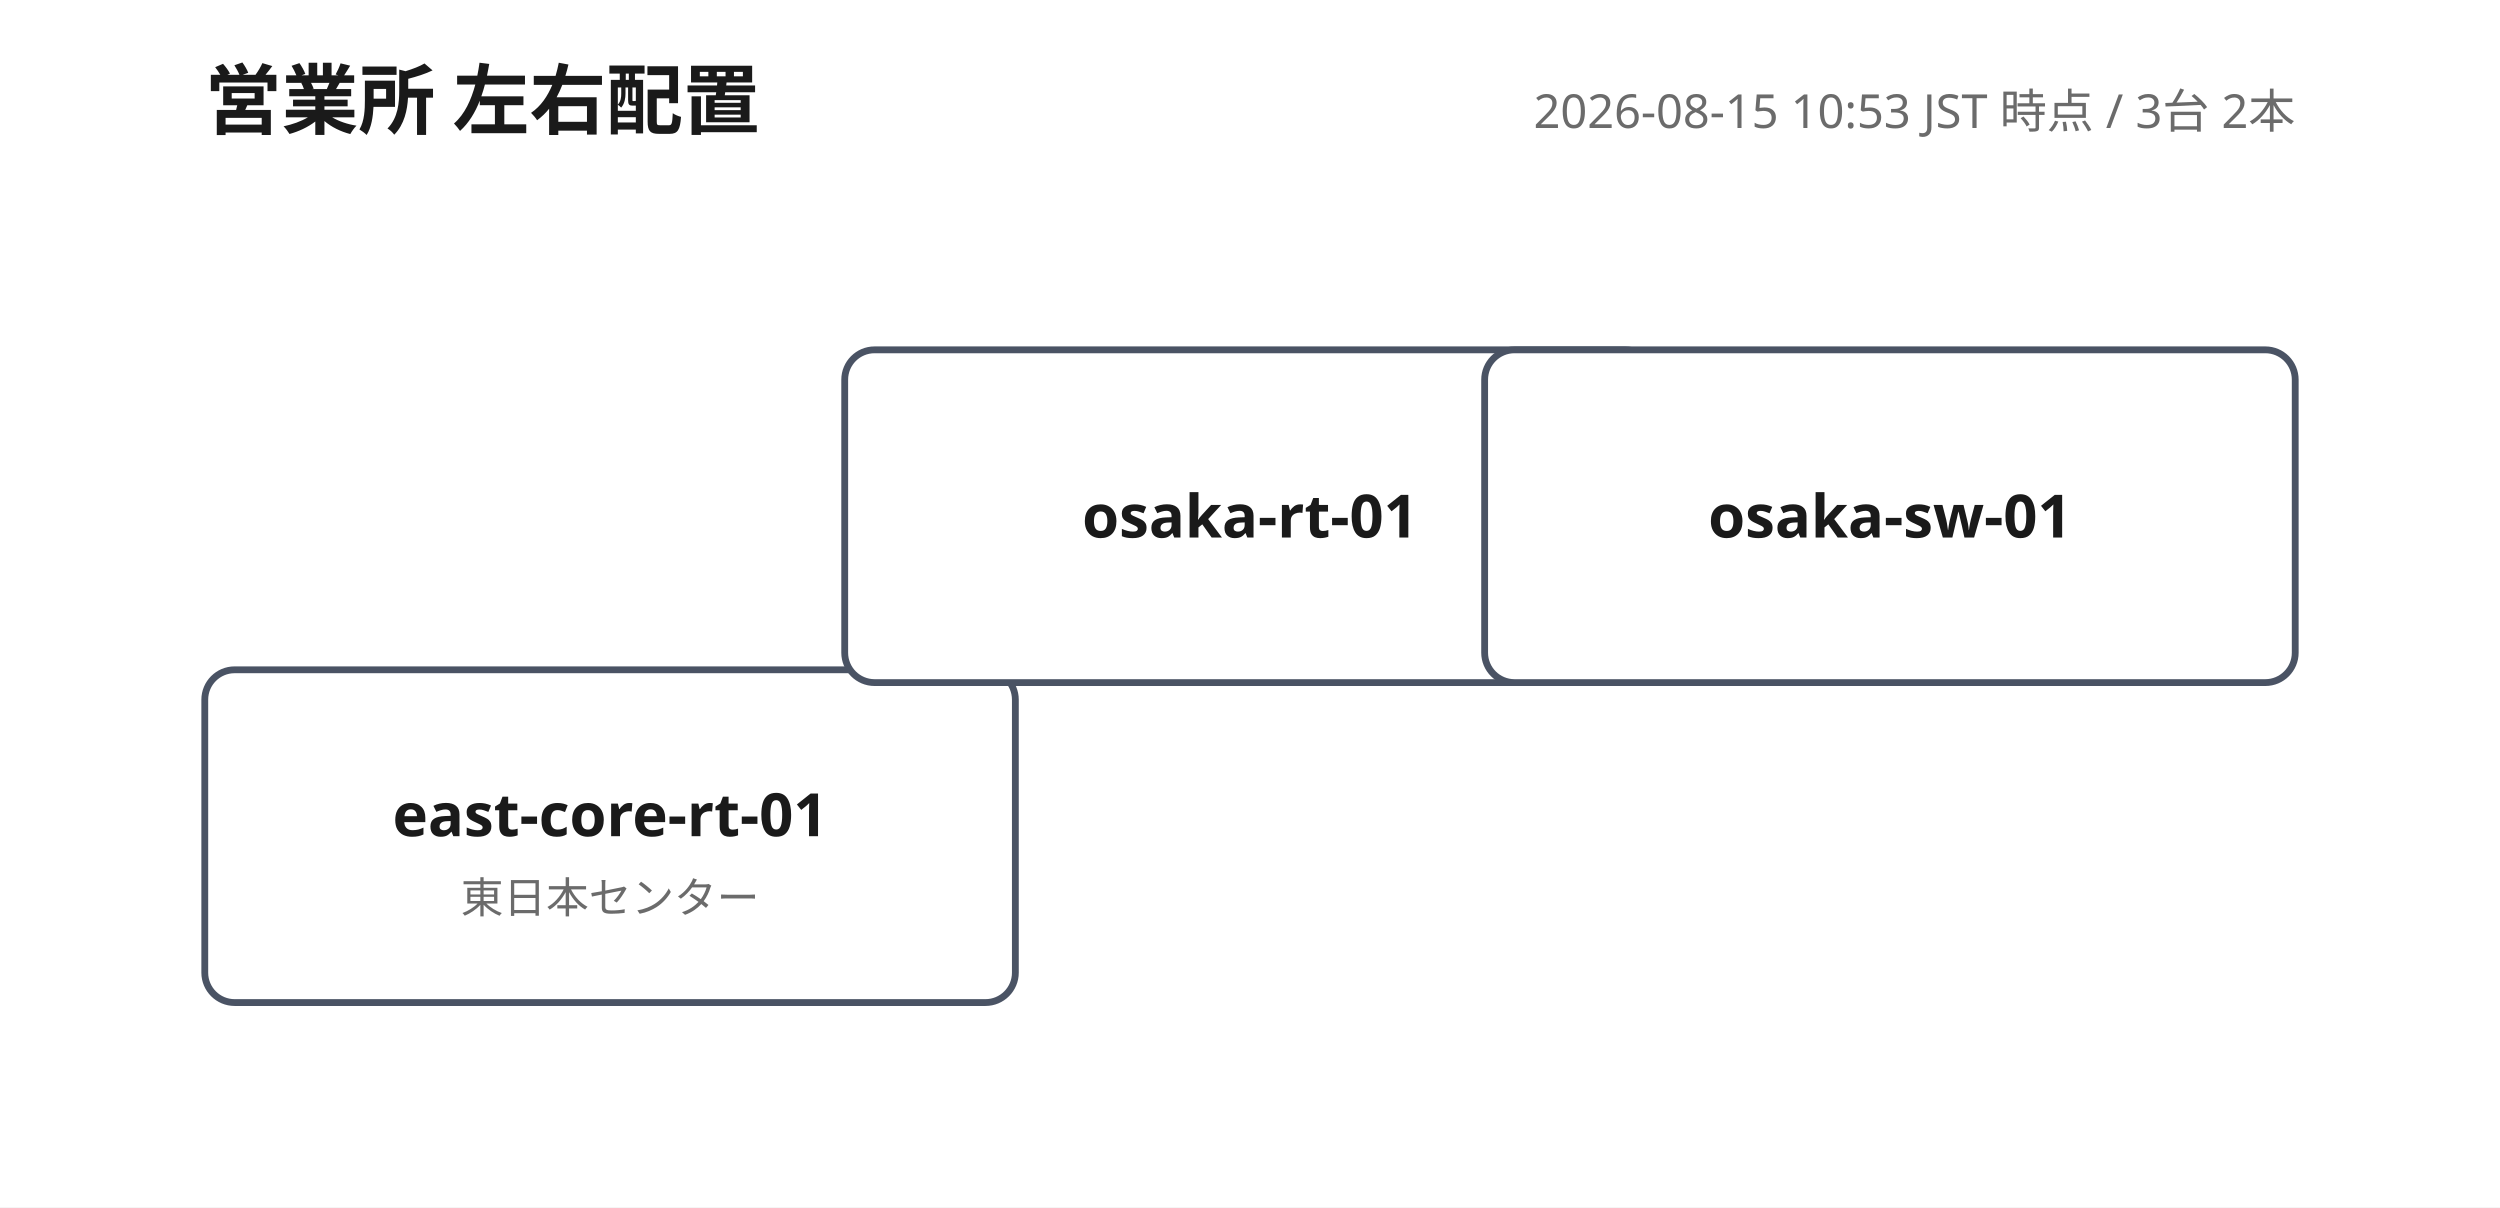
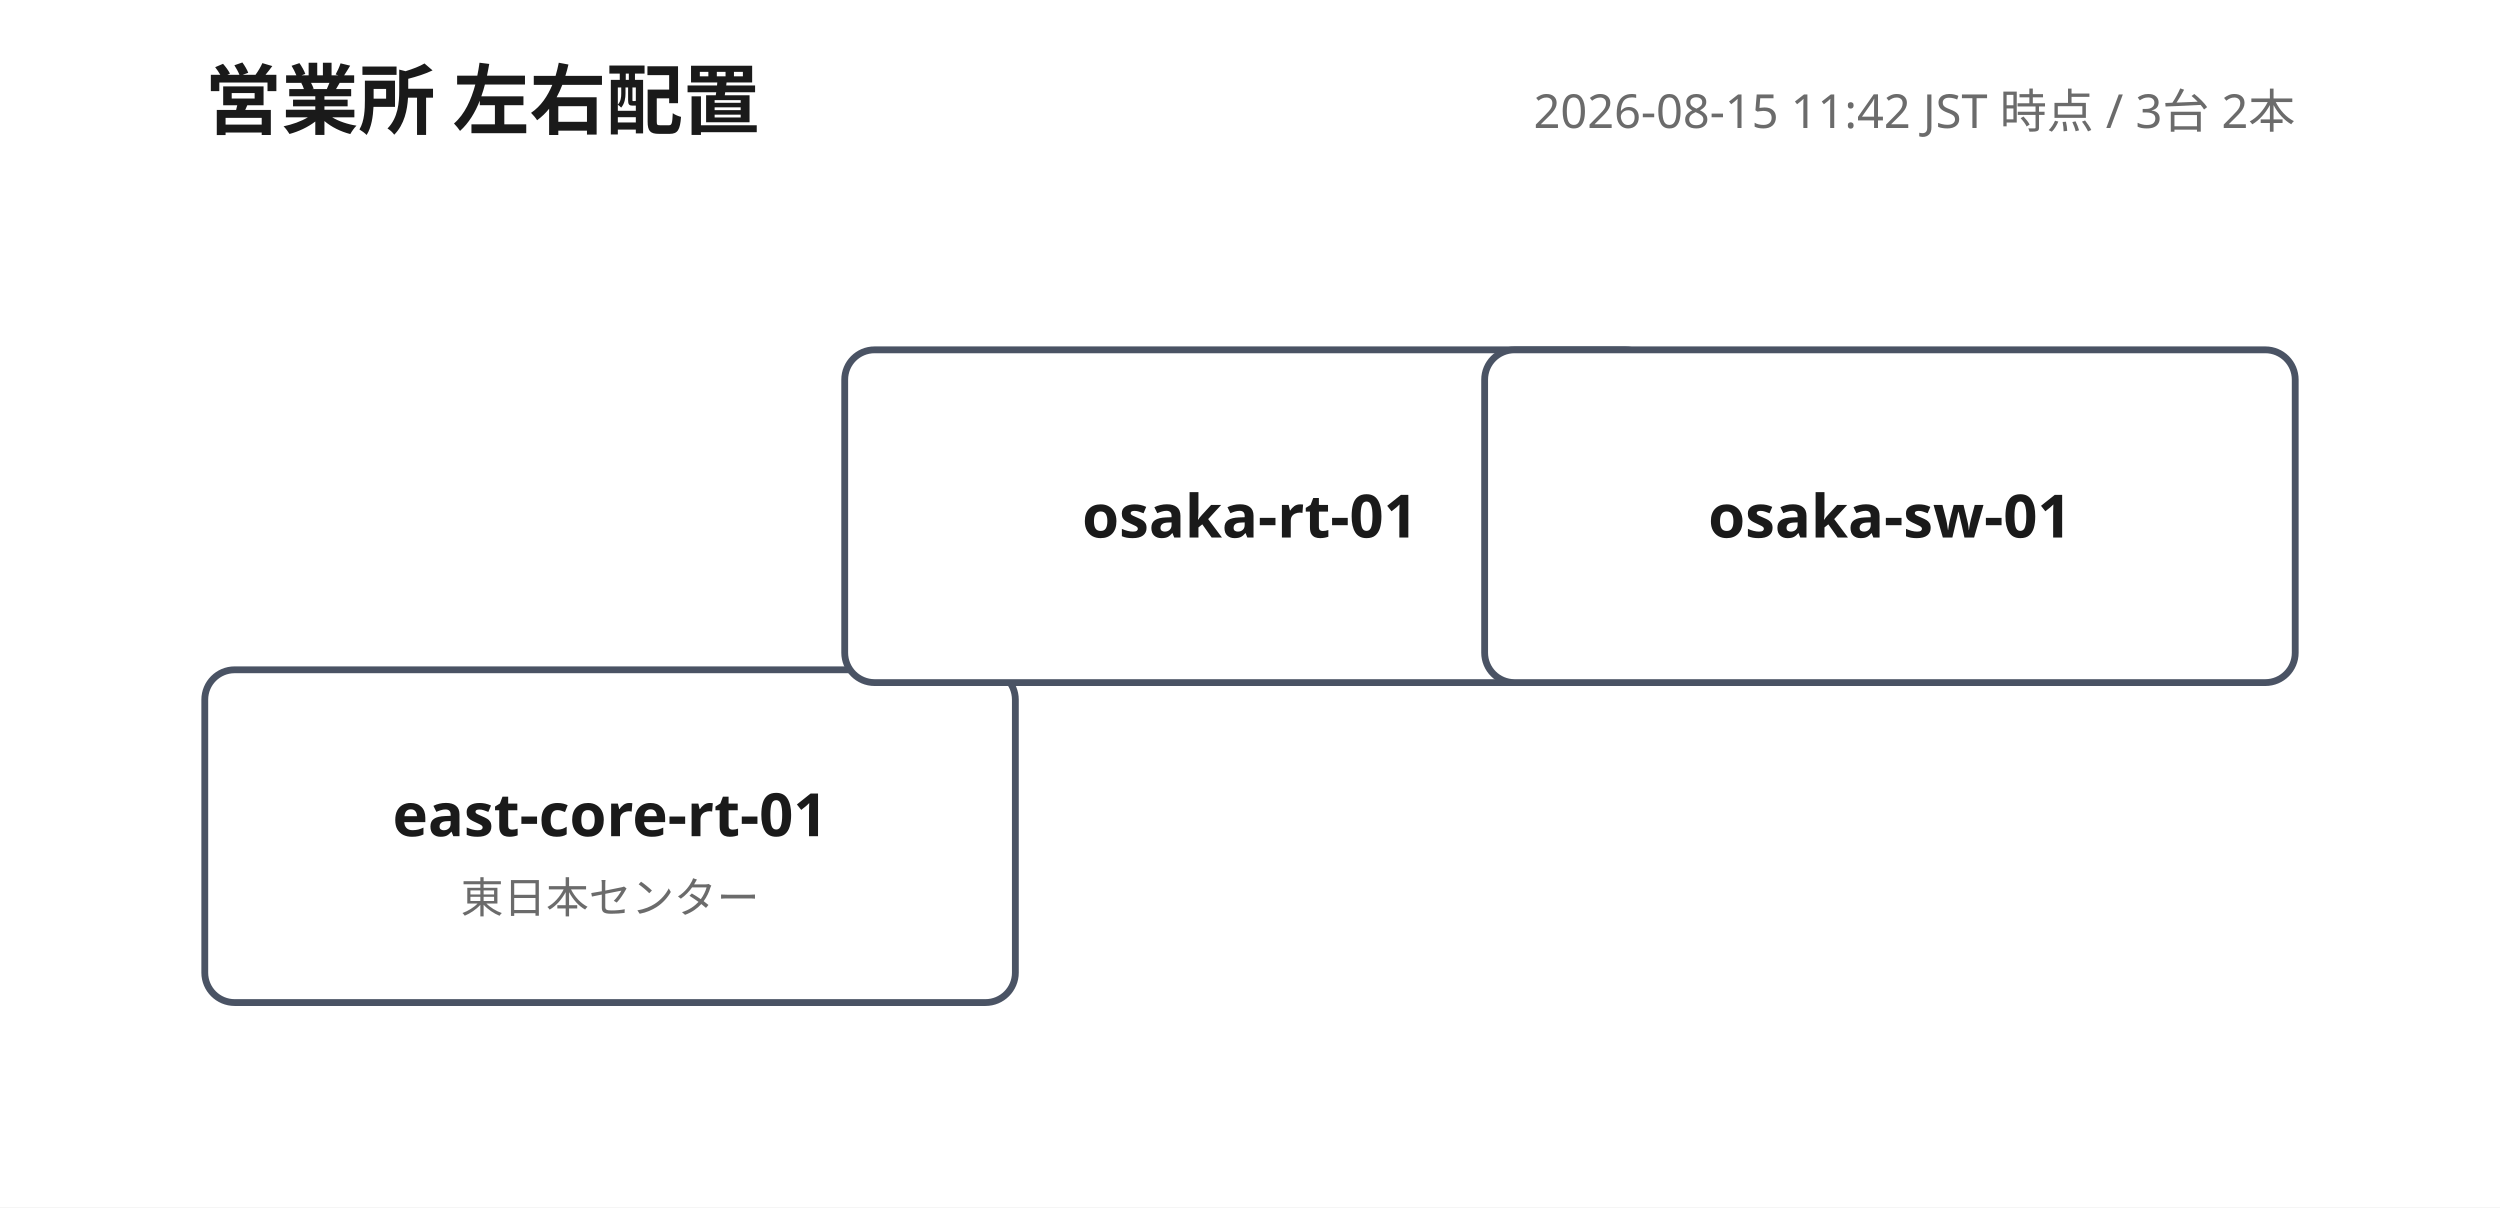
<svg xmlns="http://www.w3.org/2000/svg" width="586" height="283" viewBox="0 0 586 283" font-family="'Yu Gothic', 'Hiragino Kaku Gothic ProN', Meiryo, 'Noto Sans JP', sans-serif">
  <rect width="100%" height="100%" fill="#ffffff" />
  <text x="48" y="30" font-size="18" font-weight="700" fill="#1a1a1a">営業所 左右配置</text>
-   <text x="538" y="30" font-size="11" fill="#6b6b6b" text-anchor="end">2026-08-15 10:53 JST 時点 / 3台 2本</text>
-   <polyline points="293,160 143,160 143,157" fill="none" stroke="#4a5364" stroke-width="1.6" />
-   <text class="port-label" x="286.0" y="167.0" font-size="10" fill="#2f6fb5" text-anchor="middle" paint-order="stroke" stroke="#ffffff" stroke-width="3" />
-   <text class="port-label" x="150.0" y="144.0" font-size="10" fill="#2f6fb5" text-anchor="middle" paint-order="stroke" stroke="#ffffff" stroke-width="3" />
+   <text x="538" y="30" font-size="11" fill="#6b6b6b" text-anchor="end">2026-08-15 11:42 JST 時点 / 3台 2本</text>
+   <polyline points="226,160 210,160 210,157" fill="none" stroke="#4a5364" stroke-width="1.6" />
+   <text class="port-label" x="192.1" y="118.1" font-size="10" fill="#2f6fb5" text-anchor="end" paint-order="stroke" stroke="#ffffff" stroke-width="3" />
+   <text class="port-label" x="243.9" y="192.9" font-size="10" fill="#2f6fb5" text-anchor="start" paint-order="stroke" stroke="#ffffff" stroke-width="3" />
  <polyline points="388,121 348,121" fill="none" stroke="#4a5364" stroke-width="1.6" />
  <text class="port-label" x="398.0" y="67.0" font-size="10" fill="#2f6fb5" text-anchor="start" paint-order="stroke" stroke="#ffffff" stroke-width="3" />
  <text class="port-label" x="338.0" y="67.0" font-size="10" fill="#2f6fb5" text-anchor="end" paint-order="stroke" stroke="#ffffff" stroke-width="3" />
  <g>
    <rect x="48" y="157" width="190" height="78" rx="7" fill="#ffffff" stroke="#4a5364" stroke-width="1.6" />
    <text x="143" y="196" font-size="14" font-weight="700" fill="#1a1a1a" text-anchor="middle">east-core-rt-01</text>
    <text x="143" y="214" font-size="10" fill="#6b6b6b" text-anchor="middle">東日本センター</text>
  </g>
  <g>
    <rect x="198" y="82" width="190" height="78" rx="7" fill="#ffffff" stroke="#4a5364" stroke-width="1.6" />
    <text x="293" y="126" font-size="14" font-weight="700" fill="#1a1a1a" text-anchor="middle">osaka-rt-01</text>
  </g>
  <g>
    <rect x="348" y="82" width="190" height="78" rx="7" fill="#ffffff" stroke="#4a5364" stroke-width="1.6" />
    <text x="443" y="126" font-size="14" font-weight="700" fill="#1a1a1a" text-anchor="middle">osaka-sw-01</text>
  </g>
</svg>
